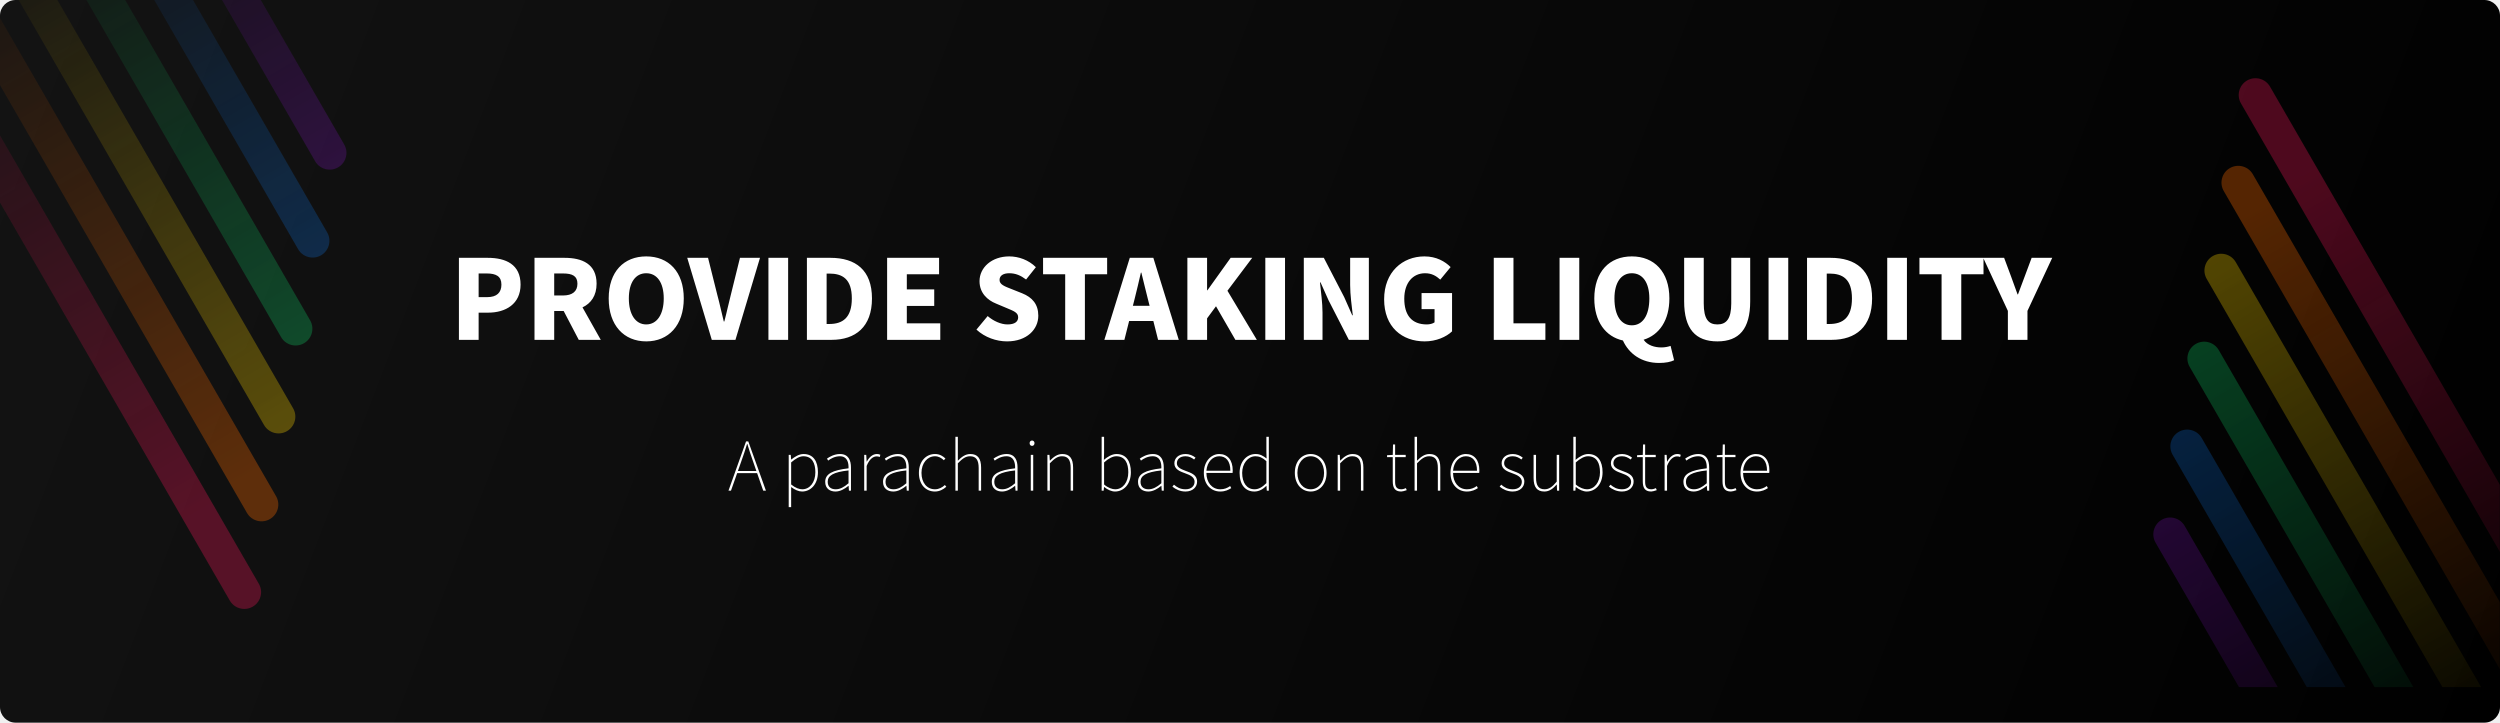
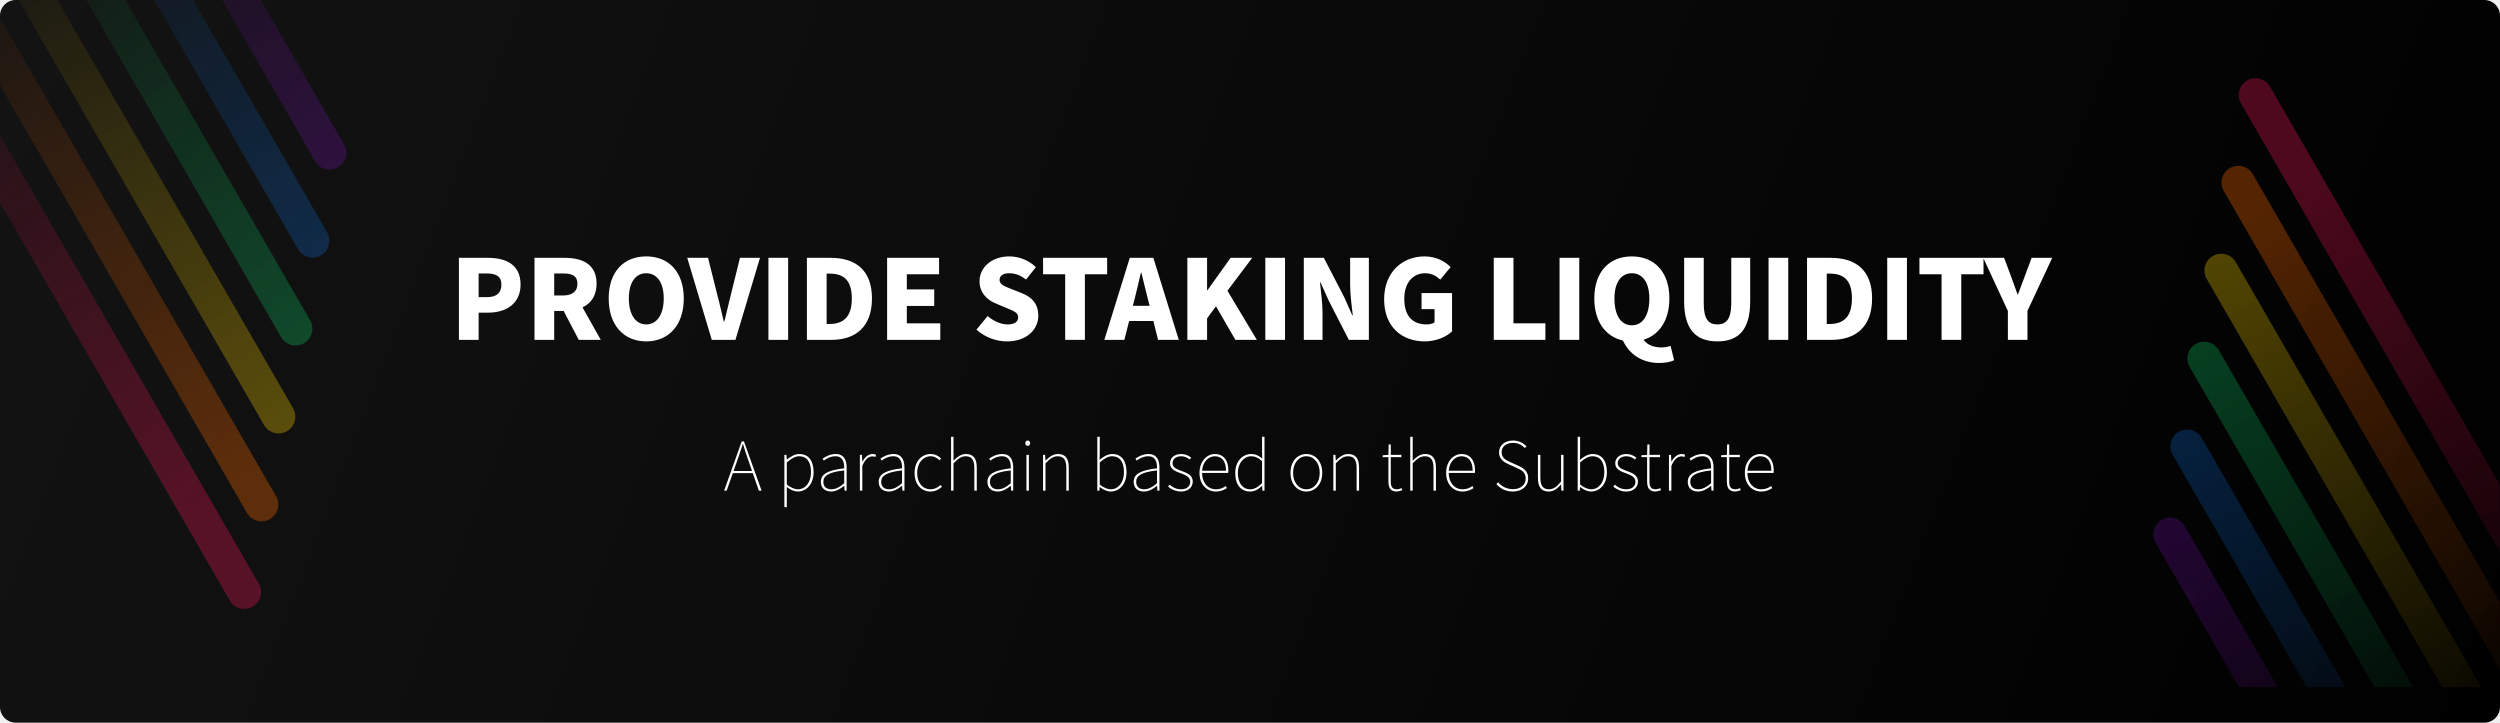
<svg xmlns="http://www.w3.org/2000/svg" width="1280" height="370" viewBox="0 0 1280 370" fill="none">
  <g clip-path="url(#clip0)">
    <path d="M1280 0H0V370H1280V0Z" fill="white" />
    <path d="M1280 0H0V370H1280V0Z" fill="url(#paint0_linear)" />
    <g opacity="0.8">
      <mask id="mask0" mask-type="alpha" maskUnits="userSpaceOnUse" x="0" y="0" width="215" height="333">
        <g opacity="0.8">
          <path opacity="0.8" d="M214.728 0H0V332.829H214.728V0Z" fill="url(#paint1_linear)" />
        </g>
      </mask>
      <g mask="url(#mask0)">
        <g opacity="0.8">
          <path opacity="0.8" d="M-68.294 -48.94C-70.666 -53.048 -75.919 -54.456 -80.027 -52.084C-84.135 -49.712 -85.543 -44.459 -83.171 -40.351L117.65 307.482C120.022 311.59 125.275 312.997 129.383 310.625C133.491 308.254 134.899 303.001 132.527 298.892L-68.294 -48.94Z" fill="#E91555" />
          <path opacity="0.8" d="M-59.48 -93.796C-61.851 -97.905 -67.105 -99.312 -71.213 -96.94C-75.321 -94.569 -76.728 -89.316 -74.356 -85.207L126.465 262.625C128.836 266.733 134.089 268.141 138.198 265.769C142.306 263.397 143.713 258.144 141.341 254.036L-59.48 -93.796Z" fill="#FF6B00" />
          <path opacity="0.8" d="M-50.756 -138.812C-53.128 -142.92 -58.381 -144.327 -62.489 -141.955C-66.597 -139.584 -68.005 -134.331 -65.633 -130.222L135.188 217.61C137.56 221.718 142.813 223.125 146.921 220.754C151.029 218.382 152.437 213.129 150.065 209.021L-50.756 -138.812Z" fill="#FFD600" />
          <path opacity="0.8" d="M-42.033 -183.826C-44.405 -187.934 -49.658 -189.342 -53.766 -186.97C-57.874 -184.598 -59.282 -179.345 -56.91 -175.237L143.911 172.595C146.283 176.703 151.536 178.111 155.644 175.739C159.752 173.367 161.16 168.114 158.788 164.006L-42.033 -183.826Z" fill="#10DF6F" />
          <path opacity="0.8" d="M-33.31 -228.841C-35.682 -232.949 -40.935 -234.357 -45.043 -231.985C-49.151 -229.613 -50.559 -224.36 -48.187 -220.252L152.634 127.58C155.006 131.688 160.259 133.096 164.367 130.724C168.475 128.352 169.883 123.099 167.511 118.991L-33.31 -228.841Z" fill="#1080FB" />
          <path opacity="0.8" d="M-24.586 -273.856C-26.958 -277.964 -32.211 -279.371 -36.319 -276.999C-40.428 -274.628 -41.835 -269.375 -39.463 -265.266L161.358 82.566C163.73 86.674 168.983 88.081 173.091 85.71C177.199 83.338 178.606 78.085 176.235 73.977L-24.586 -273.856Z" fill="#A015EE" />
        </g>
      </g>
    </g>
    <g opacity="0.8">
      <mask id="mask1" mask-type="alpha" maskUnits="userSpaceOnUse" x="1065" y="19" width="215" height="333">
        <g opacity="0.8">
          <path opacity="0.8" d="M1065.17 351.829H1279.9V19H1065.17V351.829Z" fill="url(#paint2_linear)" />
        </g>
      </mask>
      <g mask="url(#mask1)">
        <g opacity="0.8">
          <path opacity="0.8" d="M1348.2 400.769C1350.57 404.877 1355.82 406.284 1359.93 403.913C1364.04 401.541 1365.45 396.288 1363.07 392.18L1162.25 44.347C1159.88 40.239 1154.63 38.832 1150.52 41.204C1146.41 43.575 1145 48.828 1147.38 52.937L1348.2 400.769Z" fill="#E91555" />
          <path opacity="0.8" d="M1339.38 445.626C1341.75 449.734 1347 451.142 1351.11 448.77C1355.22 446.398 1356.63 441.145 1354.26 437.037L1153.44 89.204C1151.06 85.096 1145.81 83.689 1141.7 86.061C1137.59 88.433 1136.19 93.686 1138.56 97.794L1339.38 445.626Z" fill="#FF6B00" />
          <path opacity="0.8" d="M1330.66 490.641C1333.03 494.749 1338.28 496.157 1342.39 493.785C1346.5 491.413 1347.91 486.16 1345.53 482.052L1144.71 134.22C1142.34 130.112 1137.09 128.704 1132.98 131.076C1128.87 133.448 1127.46 138.701 1129.84 142.809L1330.66 490.641Z" fill="#FFD600" />
          <path opacity="0.8" d="M1321.93 535.656C1324.31 539.764 1329.56 541.171 1333.67 538.799C1337.77 536.428 1339.18 531.175 1336.81 527.066L1135.99 179.234C1133.62 175.126 1128.36 173.719 1124.26 176.09C1120.15 178.462 1118.74 183.715 1121.11 187.823L1321.93 535.656Z" fill="#10DF6F" />
          <path opacity="0.8" d="M1313.21 580.671C1315.58 584.779 1320.83 586.186 1324.94 583.815C1329.05 581.443 1330.46 576.19 1328.09 572.082L1127.27 224.249C1124.89 220.141 1119.64 218.734 1115.53 221.106C1111.42 223.477 1110.02 228.73 1112.39 232.839L1313.21 580.671Z" fill="#1080FB" />
          <path opacity="0.8" d="M1304.49 625.685C1306.86 629.793 1312.11 631.201 1316.22 628.829C1320.33 626.457 1321.74 621.204 1319.36 617.096L1118.54 269.264C1116.17 265.155 1110.92 263.748 1106.81 266.12C1102.7 268.492 1101.29 273.745 1103.67 277.853L1304.49 625.685Z" fill="#A015EE" />
        </g>
      </g>
    </g>
    <path d="M234.969 174H245.058V160.078H249.962C258.867 160.078 266.532 155.682 266.532 145.706C266.532 135.335 258.923 132.009 249.736 132.009H234.969V174ZM245.058 152.131V140.013H249.172C254.02 140.013 256.725 141.478 256.725 145.706C256.725 149.82 254.358 152.131 249.454 152.131H245.058ZM273.664 174H283.753V159.233H288.6L296.322 174H307.594L298.238 157.373C302.578 155.344 305.453 151.398 305.453 145.255C305.453 135.109 298.013 132.009 289.051 132.009H273.664V174ZM283.753 151.286V140.013H288.262C293.053 140.013 295.645 141.309 295.645 145.255C295.645 149.2 293.053 151.286 288.262 151.286H283.753ZM330.873 174.789C342.315 174.789 350.093 166.56 350.093 152.807C350.093 139.111 342.315 131.277 330.873 131.277C319.431 131.277 311.653 139.055 311.653 152.807C311.653 166.56 319.431 174.789 330.873 174.789ZM330.873 166.109C325.349 166.109 321.968 160.924 321.968 152.807C321.968 144.691 325.349 139.9 330.873 139.9C336.397 139.9 339.835 144.691 339.835 152.807C339.835 160.924 336.397 166.109 330.873 166.109ZM364.433 174H376.551L389.12 132.009H378.862L374.127 151.173C372.943 155.682 372.098 159.966 370.858 164.587H370.576C369.393 159.966 368.547 155.682 367.307 151.173L362.516 132.009H351.863L364.433 174ZM393.436 174H403.525V132.009H393.436V174ZM413.141 174H425.767C437.997 174 446.452 167.405 446.452 152.807C446.452 138.209 437.997 132.009 425.203 132.009H413.141V174ZM423.23 165.884V140.069H424.583C431.346 140.069 436.137 142.831 436.137 152.807C436.137 162.784 431.346 165.884 424.583 165.884H423.23ZM454.203 174H481.426V165.545H464.292V156.64H478.326V148.186H464.292V140.407H480.806V132.009H454.203V174ZM515.605 174.789C525.75 174.789 531.612 168.645 531.612 161.656C531.612 155.738 528.512 152.244 523.327 150.158L518.085 148.073C514.365 146.607 511.772 145.706 511.772 143.338C511.772 141.14 513.632 139.9 516.732 139.9C520.001 139.9 522.594 141.027 525.356 143.113L530.372 136.8C526.709 133.137 521.579 131.277 516.732 131.277C507.827 131.277 501.514 136.913 501.514 143.958C501.514 150.046 505.629 153.709 510.025 155.456L515.38 157.711C518.987 159.233 521.298 160.022 521.298 162.445C521.298 164.7 519.55 166.109 515.83 166.109C512.505 166.109 508.616 164.362 505.685 161.826L499.936 168.758C504.276 172.76 510.138 174.789 515.605 174.789ZM545.378 174H555.467V140.407H566.853V132.009H534.049V140.407H545.378V174ZM580.929 153.033C582 148.862 583.127 143.958 584.142 139.562H584.367C585.495 143.846 586.566 148.862 587.693 153.033L588.595 156.584H580.027L580.929 153.033ZM565.429 174H575.687L578.111 164.362H590.511L592.935 174H603.531L590.511 132.009H578.449L565.429 174ZM607.936 174H618.025V163.009L622.591 156.809L632.511 174H643.502L628.452 148.862L641.134 132.009H630.087L618.194 148.636H618.025V132.009H607.936V174ZM647.842 174H657.931V132.009H647.842V174ZM667.547 174H677.129V160.078C677.129 155.006 676.283 149.256 675.833 144.578H676.114L680.229 153.766L690.6 174H700.858V132.009H691.276V145.931C691.276 150.947 692.122 156.978 692.629 161.431H692.347L688.232 152.131L677.805 132.009H667.547V174ZM729.472 174.789C735.334 174.789 740.519 172.478 743.45 169.66V150.046H727.838V158.275H734.488V165.038C733.587 165.715 732.008 166.109 730.543 166.109C722.708 166.109 718.988 161.262 718.988 152.92C718.988 144.747 723.441 139.9 729.641 139.9C733.136 139.9 735.334 141.309 737.419 143.169L742.717 136.744C739.843 133.869 735.447 131.277 729.303 131.277C718.087 131.277 708.674 139.28 708.674 153.258C708.674 167.462 717.861 174.789 729.472 174.789ZM764.807 174H791.241V165.545H774.896V132.009H764.807V174ZM798.493 174H808.582V132.009H798.493V174ZM835.502 166.56C829.978 166.56 826.596 161.544 826.596 152.807C826.596 144.691 829.978 139.9 835.502 139.9C841.025 139.9 844.464 144.691 844.464 152.807C844.464 161.544 841.025 166.56 835.502 166.56ZM849.48 185.836C852.805 185.836 855.511 185.273 857.145 184.427L855.342 177.1C854.045 177.551 852.411 177.889 850.607 177.889C847.225 177.889 843.449 176.818 841.533 173.944C849.593 171.464 854.722 163.967 854.722 152.807C854.722 139.111 846.943 131.277 835.502 131.277C824.06 131.277 816.282 139.055 816.282 152.807C816.282 164.644 822.031 172.365 830.936 174.338C833.98 181.045 840.349 185.836 849.48 185.836ZM879.304 174.789C890.464 174.789 896.1 168.42 896.1 154.273V132.009H886.405V155.344C886.405 163.291 883.869 166.109 879.304 166.109C874.682 166.109 872.315 163.291 872.315 155.344V132.009H862.282V154.273C862.282 168.42 868.087 174.789 879.304 174.789ZM905.495 174H915.584V132.009H905.495V174ZM925.201 174H937.826C950.057 174 958.511 167.405 958.511 152.807C958.511 138.209 950.057 132.009 937.262 132.009H925.201V174ZM935.29 165.884V140.069H936.642C943.406 140.069 948.197 142.831 948.197 152.807C948.197 162.784 943.406 165.884 936.642 165.884H935.29ZM966.262 174H976.351V132.009H966.262V174ZM994.084 174H1004.17V140.407H1015.56V132.009H982.755V140.407H994.084V174ZM1028.03 174H1038.06V159.176L1050.74 132.009H1040.2L1036.71 141.366C1035.52 144.522 1034.39 147.453 1033.21 150.722H1032.99C1031.8 147.453 1030.73 144.522 1029.6 141.366L1026.11 132.009H1015.4L1028.03 159.176V174Z" fill="white" />
-     <path d="M379.581 236.103C380.657 233.047 381.56 230.478 382.498 227.318H382.637C383.574 230.478 384.442 233.047 385.519 236.103L387.255 241.138H377.81L379.581 236.103ZM372.983 251.208H374.268L377.428 242.249H387.637L390.762 251.208H392.151L383.123 225.998H381.977L372.983 251.208ZM403.817 259.646H405.067V249.368C407.011 250.826 408.921 251.659 410.657 251.659C415.032 251.659 418.783 248.013 418.783 241.798C418.783 236.138 416.387 232.457 411.421 232.457C409.129 232.457 406.942 233.846 405.136 235.27H405.067L404.858 232.908H403.817V259.646ZM410.761 250.514C409.303 250.514 407.219 249.854 405.067 248.048V236.763C407.393 234.749 409.442 233.603 411.317 233.603C415.796 233.603 417.463 237.145 417.463 241.798C417.463 246.902 414.65 250.514 410.761 250.514ZM427.781 251.659C430.212 251.659 432.504 250.305 434.379 248.777H434.483L434.657 251.208H435.698V239.367C435.698 235.652 434.379 232.457 430.073 232.457C427.087 232.457 424.552 233.985 423.406 234.818L424.031 235.825C425.212 234.888 427.399 233.603 430.004 233.603C433.788 233.603 434.552 236.832 434.448 239.784C426.219 240.721 422.503 242.631 422.503 246.694C422.503 250.166 424.934 251.659 427.781 251.659ZM427.885 250.514C425.663 250.514 423.788 249.472 423.788 246.659C423.788 243.569 426.496 241.728 434.448 240.86V247.423C432.052 249.472 430.073 250.514 427.885 250.514ZM442.474 251.208H443.724V238.568C445.148 234.957 447.162 233.672 448.794 233.672C449.523 233.672 449.836 233.742 450.426 233.985L450.738 232.839C450.113 232.526 449.592 232.457 448.967 232.457C446.78 232.457 445.009 234.124 443.794 236.346H443.724L443.516 232.908H442.474V251.208ZM457.385 251.659C459.815 251.659 462.107 250.305 463.982 248.777H464.087L464.26 251.208H465.302V239.367C465.302 235.652 463.982 232.457 459.677 232.457C456.69 232.457 454.155 233.985 453.01 234.818L453.635 235.825C454.815 234.888 457.003 233.603 459.607 233.603C463.392 233.603 464.156 236.832 464.052 239.784C455.822 240.721 452.107 242.631 452.107 246.694C452.107 250.166 454.537 251.659 457.385 251.659ZM457.489 250.514C455.267 250.514 453.392 249.472 453.392 246.659C453.392 243.569 456.1 241.728 464.052 240.86V247.423C461.656 249.472 459.677 250.514 457.489 250.514ZM478.675 251.659C481.036 251.659 482.981 250.583 484.509 249.229L483.78 248.326C482.495 249.541 480.724 250.514 478.71 250.514C474.543 250.514 471.8 247.111 471.8 242.11C471.8 237.075 474.856 233.603 478.71 233.603C480.585 233.603 482.043 234.506 483.259 235.652L484.057 234.749C482.842 233.603 481.21 232.457 478.71 232.457C474.3 232.457 470.48 235.964 470.48 242.11C470.48 248.152 474.022 251.659 478.675 251.659ZM489.168 251.208H490.418V237.214C492.745 234.818 494.412 233.603 496.669 233.603C499.794 233.603 501.079 235.582 501.079 239.61V251.208H502.329V239.437C502.329 234.714 500.558 232.457 496.808 232.457C494.273 232.457 492.363 233.915 490.418 235.895V223.637H489.168V251.208ZM513.065 251.659C515.496 251.659 517.788 250.305 519.663 248.777H519.767L519.941 251.208H520.982V239.367C520.982 235.652 519.663 232.457 515.357 232.457C512.371 232.457 509.836 233.985 508.69 234.818L509.315 235.825C510.496 234.888 512.683 233.603 515.288 233.603C519.072 233.603 519.836 236.832 519.732 239.784C511.503 240.721 507.787 242.631 507.787 246.694C507.787 250.166 510.218 251.659 513.065 251.659ZM513.169 250.514C510.947 250.514 509.072 249.472 509.072 246.659C509.072 243.569 511.78 241.728 519.732 240.86V247.423C517.336 249.472 515.357 250.514 513.169 250.514ZM527.758 251.208H529.008V232.908H527.758V251.208ZM528.418 228.29C529.112 228.29 529.668 227.769 529.668 226.866C529.668 226.103 529.112 225.547 528.418 225.547C527.689 225.547 527.168 226.103 527.168 226.866C527.168 227.769 527.689 228.29 528.418 228.29ZM536.27 251.208H537.52V237.214C539.846 234.818 541.513 233.603 543.77 233.603C546.895 233.603 548.18 235.582 548.18 239.61V251.208H549.43V239.437C549.43 234.714 547.659 232.457 543.909 232.457C541.374 232.457 539.464 233.915 537.589 235.825H537.52L537.311 232.908H536.27V251.208ZM570.883 251.659C575.258 251.659 579.008 248.013 579.008 241.798C579.008 236.138 576.612 232.457 571.647 232.457C569.355 232.457 567.098 233.846 565.188 235.443L565.292 231.763V223.637H564.042V251.208H565.084L565.257 249.368H565.361C567.063 250.757 569.146 251.659 570.883 251.659ZM570.987 250.514C569.528 250.514 567.375 249.854 565.292 248.048V236.763C567.549 234.749 569.667 233.603 571.542 233.603C576.022 233.603 577.688 237.145 577.688 241.798C577.688 246.902 574.876 250.514 570.987 250.514ZM587.939 251.659C590.37 251.659 592.661 250.305 594.536 248.777H594.641L594.814 251.208H595.856V239.367C595.856 235.652 594.536 232.457 590.231 232.457C587.244 232.457 584.71 233.985 583.564 234.818L584.189 235.825C585.369 234.888 587.557 233.603 590.161 233.603C593.946 233.603 594.71 236.832 594.606 239.784C586.376 240.721 582.661 242.631 582.661 246.694C582.661 250.166 585.091 251.659 587.939 251.659ZM588.043 250.514C585.821 250.514 583.946 249.472 583.946 246.659C583.946 243.569 586.654 241.728 594.606 240.86V247.423C592.21 249.472 590.231 250.514 588.043 250.514ZM606.937 251.659C610.792 251.659 612.91 249.298 612.91 246.59C612.91 243.013 609.75 242.11 606.833 240.999C604.646 240.166 602.562 239.332 602.562 237.145C602.562 235.339 603.951 233.603 606.972 233.603C608.882 233.603 610.167 234.367 611.382 235.27L612.111 234.332C610.827 233.221 608.882 232.457 607.042 232.457C603.257 232.457 601.277 234.679 601.277 237.214C601.277 240.374 604.264 241.416 607.042 242.423C609.195 243.187 611.625 244.263 611.625 246.659C611.625 248.743 610.063 250.514 607.007 250.514C604.298 250.514 602.597 249.472 601.069 248.152L600.27 249.159C601.902 250.514 604.194 251.659 606.937 251.659ZM624.73 251.659C627.439 251.659 629.001 250.757 630.39 249.923L629.835 248.847C628.446 249.854 626.883 250.514 624.8 250.514C620.494 250.514 617.681 246.972 617.681 242.145H631.085C631.154 241.659 631.154 241.277 631.154 240.895C631.154 235.478 628.48 232.457 624.244 232.457C620.181 232.457 616.362 236.138 616.362 242.11C616.362 248.083 620.112 251.659 624.73 251.659ZM617.681 240.999C618.063 236.381 620.98 233.603 624.244 233.603C627.682 233.603 629.939 236.034 629.939 240.999H617.681ZM642.243 251.659C644.778 251.659 646.827 250.305 648.355 248.777H648.424L648.598 251.208H649.639V223.637H648.389V231.311L648.493 234.749C646.618 233.29 645.09 232.457 642.868 232.457C638.423 232.457 634.673 236.207 634.673 242.11C634.673 248.291 637.66 251.659 642.243 251.659ZM642.347 250.514C638.285 250.514 635.993 247.111 635.993 242.11C635.993 237.388 638.944 233.603 642.799 233.603C644.708 233.603 646.375 234.297 648.389 236.103V247.354C646.375 249.368 644.465 250.514 642.347 250.514ZM671.08 251.659C675.455 251.659 679.205 248.152 679.205 242.11C679.205 235.964 675.455 232.457 671.08 232.457C666.705 232.457 662.954 235.964 662.954 242.11C662.954 248.152 666.705 251.659 671.08 251.659ZM671.08 250.514C667.191 250.514 664.274 247.111 664.274 242.11C664.274 237.075 667.191 233.603 671.08 233.603C674.969 233.603 677.92 237.075 677.92 242.11C677.92 247.111 674.969 250.514 671.08 250.514ZM684.898 251.208H686.148V237.214C688.474 234.818 690.141 233.603 692.398 233.603C695.523 233.603 696.808 235.582 696.808 239.61V251.208H698.058V239.437C698.058 234.714 696.287 232.457 692.537 232.457C690.002 232.457 688.092 233.915 686.217 235.825H686.148L685.939 232.908H684.898V251.208ZM717.393 251.659C718.018 251.659 719.164 251.347 720.24 250.965L719.823 249.923C719.164 250.236 718.191 250.514 717.497 250.514C714.823 250.514 714.302 248.882 714.302 246.52V234.054H719.719V232.908H714.302V227.561H713.226L713.087 232.908L710.17 233.082V234.054H713.087V246.347C713.087 249.541 713.99 251.659 717.393 251.659ZM724.267 251.208H725.517V237.214C727.844 234.818 729.511 233.603 731.768 233.603C734.893 233.603 736.178 235.582 736.178 239.61V251.208H737.428V239.437C737.428 234.714 735.657 232.457 731.907 232.457C729.372 232.457 727.462 233.915 725.517 235.895V223.637H724.267V251.208ZM751.012 251.659C753.72 251.659 755.283 250.757 756.672 249.923L756.116 248.847C754.727 249.854 753.165 250.514 751.081 250.514C746.775 250.514 743.963 246.972 743.963 242.145H757.366C757.436 241.659 757.436 241.277 757.436 240.895C757.436 235.478 754.762 232.457 750.526 232.457C746.463 232.457 742.643 236.138 742.643 242.11C742.643 248.083 746.393 251.659 751.012 251.659ZM743.963 240.999C744.345 236.381 747.261 233.603 750.526 233.603C753.963 233.603 756.22 236.034 756.22 240.999H743.963ZM774.488 251.659C778.342 251.659 780.46 249.298 780.46 246.59C780.46 243.013 777.3 242.11 774.383 240.999C772.196 240.166 770.112 239.332 770.112 237.145C770.112 235.339 771.501 233.603 774.522 233.603C776.432 233.603 777.717 234.367 778.932 235.27L779.661 234.332C778.377 233.221 776.432 232.457 774.592 232.457C770.807 232.457 768.827 234.679 768.827 237.214C768.827 240.374 771.814 241.416 774.592 242.423C776.745 243.187 779.175 244.263 779.175 246.659C779.175 248.743 777.613 250.514 774.557 250.514C771.848 250.514 770.147 249.472 768.619 248.152L767.82 249.159C769.453 250.514 771.744 251.659 774.488 251.659ZM790.718 251.659C793.253 251.659 795.162 250.201 797.003 248.083H797.072L797.211 251.208H798.288V232.908H797.037V246.59C794.78 249.298 793.079 250.514 790.822 250.514C787.731 250.514 786.447 248.569 786.447 244.541V232.908H785.197V244.68C785.197 249.437 786.968 251.659 790.718 251.659ZM812.391 251.659C816.766 251.659 820.516 248.013 820.516 241.798C820.516 236.138 818.12 232.457 813.155 232.457C810.863 232.457 808.606 233.846 806.696 235.443L806.8 231.763V223.637H805.55V251.208H806.592L806.765 249.368H806.87C808.571 250.757 810.654 251.659 812.391 251.659ZM812.495 250.514C811.036 250.514 808.884 249.854 806.8 248.048V236.763C809.057 234.749 811.175 233.603 813.05 233.603C817.53 233.603 819.197 237.145 819.197 241.798C819.197 246.902 816.384 250.514 812.495 250.514ZM830.439 251.659C834.294 251.659 836.412 249.298 836.412 246.59C836.412 243.013 833.252 242.11 830.335 240.999C828.147 240.166 826.064 239.332 826.064 237.145C826.064 235.339 827.453 233.603 830.474 233.603C832.384 233.603 833.669 234.367 834.884 235.27L835.613 234.332C834.328 233.221 832.384 232.457 830.543 232.457C826.759 232.457 824.779 234.679 824.779 237.214C824.779 240.374 827.766 241.416 830.543 242.423C832.696 243.187 835.127 244.263 835.127 246.659C835.127 248.743 833.564 250.514 830.509 250.514C827.8 250.514 826.099 249.472 824.571 248.152L823.772 249.159C825.404 250.514 827.696 251.659 830.439 251.659ZM845.403 251.659C846.028 251.659 847.174 251.347 848.251 250.965L847.834 249.923C847.174 250.236 846.202 250.514 845.508 250.514C842.834 250.514 842.313 248.882 842.313 246.52V234.054H847.73V232.908H842.313V227.561H841.237L841.098 232.908L838.181 233.082V234.054H841.098V246.347C841.098 249.541 842 251.659 845.403 251.659ZM852.278 251.208H853.528V238.568C854.952 234.957 856.966 233.672 858.598 233.672C859.327 233.672 859.64 233.742 860.23 233.985L860.543 232.839C859.917 232.526 859.397 232.457 858.772 232.457C856.584 232.457 854.813 234.124 853.598 236.346H853.528L853.32 232.908H852.278V251.208ZM867.189 251.659C869.62 251.659 871.911 250.305 873.786 248.777H873.891L874.064 251.208H875.106V239.367C875.106 235.652 873.786 232.457 869.481 232.457C866.494 232.457 863.96 233.985 862.814 234.818L863.439 235.825C864.619 234.888 866.807 233.603 869.411 233.603C873.196 233.603 873.96 236.832 873.856 239.784C865.626 240.721 861.911 242.631 861.911 246.694C861.911 250.166 864.342 251.659 867.189 251.659ZM867.293 250.514C865.071 250.514 863.196 249.472 863.196 246.659C863.196 243.569 865.904 241.728 873.856 240.86V247.423C871.46 249.472 869.481 250.514 867.293 250.514ZM886.231 251.659C886.856 251.659 888.002 251.347 889.079 250.965L888.662 249.923C888.002 250.236 887.03 250.514 886.335 250.514C883.662 250.514 883.141 248.882 883.141 246.52V234.054H888.558V232.908H883.141V227.561H882.064L881.925 232.908L879.009 233.082V234.054H881.925V246.347C881.925 249.541 882.828 251.659 886.231 251.659ZM899.504 251.659C902.213 251.659 903.775 250.757 905.164 249.923L904.609 248.847C903.22 249.854 901.657 250.514 899.574 250.514C895.268 250.514 892.455 246.972 892.455 242.145H905.859C905.928 241.659 905.928 241.277 905.928 240.895C905.928 235.478 903.254 232.457 899.018 232.457C894.955 232.457 891.136 236.138 891.136 242.11C891.136 248.083 894.886 251.659 899.504 251.659ZM892.455 240.999C892.837 236.381 895.754 233.603 899.018 233.603C902.456 233.603 904.713 236.034 904.713 240.999H892.455Z" fill="white" />
+     <path d="M377.36 236.103C378.436 233.047 379.339 230.478 380.277 227.318H380.416C381.353 230.478 382.221 233.047 383.298 236.103L385.034 241.138H375.589L377.36 236.103ZM370.762 251.208H372.047L375.207 242.249H385.416L388.541 251.208H389.93L380.902 225.998H379.756L370.762 251.208ZM401.595 259.646H402.845V249.368C404.79 250.826 406.7 251.659 408.436 251.659C412.811 251.659 416.561 248.013 416.561 241.798C416.561 236.138 414.165 232.457 409.2 232.457C406.908 232.457 404.721 233.846 402.915 235.27H402.845L402.637 232.908H401.595V259.646ZM408.54 250.514C407.082 250.514 404.998 249.854 402.845 248.048V236.763C405.172 234.749 407.221 233.603 409.096 233.603C413.575 233.603 415.242 237.145 415.242 241.798C415.242 246.902 412.429 250.514 408.54 250.514ZM425.56 251.659C427.991 251.659 430.283 250.305 432.158 248.777H432.262L432.435 251.208H433.477V239.367C433.477 235.652 432.158 232.457 427.852 232.457C424.866 232.457 422.331 233.985 421.185 234.818L421.81 235.825C422.991 234.888 425.178 233.603 427.782 233.603C431.567 233.603 432.331 236.832 432.227 239.784C423.998 240.721 420.282 242.631 420.282 246.694C420.282 250.166 422.713 251.659 425.56 251.659ZM425.664 250.514C423.442 250.514 421.567 249.472 421.567 246.659C421.567 243.569 424.275 241.728 432.227 240.86V247.423C429.831 249.472 427.852 250.514 425.664 250.514ZM440.253 251.208H441.503V238.568C442.927 234.957 444.941 233.672 446.573 233.672C447.302 233.672 447.614 233.742 448.205 233.985L448.517 232.839C447.892 232.526 447.371 232.457 446.746 232.457C444.559 232.457 442.788 234.124 441.572 236.346H441.503L441.295 232.908H440.253V251.208ZM455.164 251.659C457.594 251.659 459.886 250.305 461.761 248.777H461.865L462.039 251.208H463.081V239.367C463.081 235.652 461.761 232.457 457.455 232.457C454.469 232.457 451.934 233.985 450.788 234.818L451.413 235.825C452.594 234.888 454.782 233.603 457.386 233.603C461.171 233.603 461.935 236.832 461.831 239.784C453.601 240.721 449.886 242.631 449.886 246.694C449.886 250.166 452.316 251.659 455.164 251.659ZM455.268 250.514C453.045 250.514 451.17 249.472 451.17 246.659C451.17 243.569 453.879 241.728 461.831 240.86V247.423C459.435 249.472 457.455 250.514 455.268 250.514ZM476.454 251.659C478.815 251.659 480.76 250.583 482.288 249.229L481.558 248.326C480.274 249.541 478.503 250.514 476.489 250.514C472.322 250.514 469.579 247.111 469.579 242.11C469.579 237.075 472.634 233.603 476.489 233.603C478.364 233.603 479.822 234.506 481.038 235.652L481.836 234.749C480.621 233.603 478.989 232.457 476.489 232.457C472.079 232.457 468.259 235.964 468.259 242.11C468.259 248.152 471.801 251.659 476.454 251.659ZM486.947 251.208H488.197V237.214C490.524 234.818 492.191 233.603 494.448 233.603C497.573 233.603 498.858 235.582 498.858 239.61V251.208H500.108V239.437C500.108 234.714 498.337 232.457 494.586 232.457C492.052 232.457 490.142 233.915 488.197 235.895V223.637H486.947V251.208ZM510.844 251.659C513.275 251.659 515.567 250.305 517.442 248.777H517.546L517.719 251.208H518.761V239.367C518.761 235.652 517.442 232.457 513.136 232.457C510.15 232.457 507.615 233.985 506.469 234.818L507.094 235.825C508.275 234.888 510.462 233.603 513.066 233.603C516.851 233.603 517.615 236.832 517.511 239.784C509.282 240.721 505.566 242.631 505.566 246.694C505.566 250.166 507.997 251.659 510.844 251.659ZM510.948 250.514C508.726 250.514 506.851 249.472 506.851 246.659C506.851 243.569 509.559 241.728 517.511 240.86V247.423C515.115 249.472 513.136 250.514 510.948 250.514ZM525.537 251.208H526.787V232.908H525.537V251.208ZM526.197 228.29C526.891 228.29 527.447 227.769 527.447 226.866C527.447 226.103 526.891 225.547 526.197 225.547C525.468 225.547 524.947 226.103 524.947 226.866C524.947 227.769 525.468 228.29 526.197 228.29ZM534.048 251.208H535.298V237.214C537.625 234.818 539.292 233.603 541.549 233.603C544.674 233.603 545.959 235.582 545.959 239.61V251.208H547.209V239.437C547.209 234.714 545.438 232.457 541.688 232.457C539.153 232.457 537.243 233.915 535.368 235.825H535.298L535.09 232.908H534.048V251.208ZM568.661 251.659C573.037 251.659 576.787 248.013 576.787 241.798C576.787 236.138 574.391 232.457 569.425 232.457C567.134 232.457 564.877 233.846 562.967 235.443L563.071 231.763V223.637H561.821V251.208H562.863L563.036 249.368H563.14C564.842 250.757 566.925 251.659 568.661 251.659ZM568.766 250.514C567.307 250.514 565.154 249.854 563.071 248.048V236.763C565.328 234.749 567.446 233.603 569.321 233.603C573.801 233.603 575.467 237.145 575.467 241.798C575.467 246.902 572.655 250.514 568.766 250.514ZM585.718 251.659C588.148 251.659 590.44 250.305 592.315 248.777H592.419L592.593 251.208H593.635V239.367C593.635 235.652 592.315 232.457 588.009 232.457C585.023 232.457 582.488 233.985 581.342 234.818L581.968 235.825C583.148 234.888 585.336 233.603 587.94 233.603C591.725 233.603 592.489 236.832 592.385 239.784C584.155 240.721 580.44 242.631 580.44 246.694C580.44 250.166 582.87 251.659 585.718 251.659ZM585.822 250.514C583.6 250.514 581.724 249.472 581.724 246.659C581.724 243.569 584.433 241.728 592.385 240.86V247.423C589.989 249.472 588.009 250.514 585.822 250.514ZM604.716 251.659C608.571 251.659 610.689 249.298 610.689 246.59C610.689 243.013 607.529 242.11 604.612 240.999C602.425 240.166 600.341 239.332 600.341 237.145C600.341 235.339 601.73 233.603 604.751 233.603C606.661 233.603 607.946 234.367 609.161 235.27L609.89 234.332C608.605 233.221 606.661 232.457 604.821 232.457C601.036 232.457 599.056 234.679 599.056 237.214C599.056 240.374 602.043 241.416 604.821 242.423C606.973 243.187 609.404 244.263 609.404 246.659C609.404 248.743 607.841 250.514 604.786 250.514C602.077 250.514 600.376 249.472 598.848 248.152L598.049 249.159C599.681 250.514 601.973 251.659 604.716 251.659ZM622.509 251.659C625.218 251.659 626.78 250.757 628.169 249.923L627.614 248.847C626.225 249.854 624.662 250.514 622.579 250.514C618.273 250.514 615.46 246.972 615.46 242.145H628.864C628.933 241.659 628.933 241.277 628.933 240.895C628.933 235.478 626.259 232.457 622.023 232.457C617.96 232.457 614.141 236.138 614.141 242.11C614.141 248.083 617.891 251.659 622.509 251.659ZM615.46 240.999C615.842 236.381 618.759 233.603 622.023 233.603C625.461 233.603 627.718 236.034 627.718 240.999H615.46ZM640.022 251.659C642.557 251.659 644.606 250.305 646.133 248.777H646.203L646.376 251.208H647.418V223.637H646.168V231.311L646.272 234.749C644.397 233.29 642.869 232.457 640.647 232.457C636.202 232.457 632.452 236.207 632.452 242.11C632.452 248.291 635.438 251.659 640.022 251.659ZM640.126 250.514C636.063 250.514 633.772 247.111 633.772 242.11C633.772 237.388 636.723 233.603 640.578 233.603C642.487 233.603 644.154 234.297 646.168 236.103V247.354C644.154 249.368 642.244 250.514 640.126 250.514ZM668.859 251.659C673.234 251.659 676.984 248.152 676.984 242.11C676.984 235.964 673.234 232.457 668.859 232.457C664.483 232.457 660.733 235.964 660.733 242.11C660.733 248.152 664.483 251.659 668.859 251.659ZM668.859 250.514C664.97 250.514 662.053 247.111 662.053 242.11C662.053 237.075 664.97 233.603 668.859 233.603C672.748 233.603 675.699 237.075 675.699 242.11C675.699 247.111 672.748 250.514 668.859 250.514ZM682.677 251.208H683.927V237.214C686.253 234.818 687.92 233.603 690.177 233.603C693.302 233.603 694.587 235.582 694.587 239.61V251.208H695.837V239.437C695.837 234.714 694.066 232.457 690.316 232.457C687.781 232.457 685.871 233.915 683.996 235.825H683.927L683.718 232.908H682.677V251.208ZM715.171 251.659C715.796 251.659 716.942 251.347 718.019 250.965L717.602 249.923C716.942 250.236 715.97 250.514 715.276 250.514C712.602 250.514 712.081 248.882 712.081 246.52V234.054H717.498V232.908H712.081V227.561H711.005L710.866 232.908L707.949 233.082V234.054H710.866V246.347C710.866 249.541 711.769 251.659 715.171 251.659ZM722.046 251.208H723.296V237.214C725.623 234.818 727.29 233.603 729.547 233.603C732.672 233.603 733.957 235.582 733.957 239.61V251.208H735.207V239.437C735.207 234.714 733.436 232.457 729.686 232.457C727.151 232.457 725.241 233.915 723.296 235.895V223.637H722.046V251.208ZM748.791 251.659C751.499 251.659 753.062 250.757 754.451 249.923L753.895 248.847C752.506 249.854 750.943 250.514 748.86 250.514C744.554 250.514 741.742 246.972 741.742 242.145H755.145C755.214 241.659 755.214 241.277 755.214 240.895C755.214 235.478 752.541 232.457 748.304 232.457C744.242 232.457 740.422 236.138 740.422 242.11C740.422 248.083 744.172 251.659 748.791 251.659ZM741.742 240.999C742.124 236.381 745.04 233.603 748.304 233.603C751.742 233.603 753.999 236.034 753.999 240.999H741.742ZM774.558 251.659C779.315 251.659 782.44 248.847 782.44 244.992C782.44 241.103 779.94 239.61 777.093 238.325L773.239 236.589C771.468 235.791 768.829 234.645 768.829 231.485C768.829 228.637 771.155 226.762 774.662 226.762C777.232 226.762 779.281 227.839 780.739 229.401L781.538 228.533C780.079 226.936 777.718 225.547 774.662 225.547C770.565 225.547 767.509 227.978 767.509 231.624C767.509 235.339 770.461 236.832 772.648 237.805L776.503 239.541C779.038 240.687 781.156 241.728 781.156 245.097C781.156 248.256 778.586 250.444 774.558 250.444C771.537 250.444 768.863 249.09 767.023 246.937L766.155 247.84C768.065 250.062 770.843 251.659 774.558 251.659ZM792.939 251.659C795.474 251.659 797.383 250.201 799.224 248.083H799.293L799.432 251.208H800.509V232.908H799.259V246.59C797.002 249.298 795.3 250.514 793.043 250.514C789.953 250.514 788.668 248.569 788.668 244.541V232.908H787.418V244.68C787.418 249.437 789.189 251.659 792.939 251.659ZM814.612 251.659C818.987 251.659 822.737 248.013 822.737 241.798C822.737 236.138 820.341 232.457 815.376 232.457C813.084 232.457 810.827 233.846 808.917 235.443L809.021 231.763V223.637H807.771V251.208H808.813L808.986 249.368H809.091C810.792 250.757 812.876 251.659 814.612 251.659ZM814.716 250.514C813.258 250.514 811.105 249.854 809.021 248.048V236.763C811.278 234.749 813.396 233.603 815.271 233.603C819.751 233.603 821.418 237.145 821.418 241.798C821.418 246.902 818.605 250.514 814.716 250.514ZM832.66 251.659C836.515 251.659 838.633 249.298 838.633 246.59C838.633 243.013 835.473 242.11 832.556 240.999C830.369 240.166 828.285 239.332 828.285 237.145C828.285 235.339 829.674 233.603 832.695 233.603C834.605 233.603 835.89 234.367 837.105 235.27L837.834 234.332C836.549 233.221 834.605 232.457 832.765 232.457C828.98 232.457 827 234.679 827 237.214C827 240.374 829.987 241.416 832.765 242.423C834.917 243.187 837.348 244.263 837.348 246.659C837.348 248.743 835.786 250.514 832.73 250.514C830.021 250.514 828.32 249.472 826.792 248.152L825.993 249.159C827.625 250.514 829.917 251.659 832.66 251.659ZM847.624 251.659C848.25 251.659 849.395 251.347 850.472 250.965L850.055 249.923C849.395 250.236 848.423 250.514 847.729 250.514C845.055 250.514 844.534 248.882 844.534 246.52V234.054H849.951V232.908H844.534V227.561H843.458L843.319 232.908L840.402 233.082V234.054H843.319V246.347C843.319 249.541 844.222 251.659 847.624 251.659ZM854.499 251.208H855.749V238.568C857.173 234.957 859.187 233.672 860.819 233.672C861.548 233.672 861.861 233.742 862.451 233.985L862.764 232.839C862.139 232.526 861.618 232.457 860.993 232.457C858.805 232.457 857.034 234.124 855.819 236.346H855.749L855.541 232.908H854.499V251.208ZM869.41 251.659C871.841 251.659 874.133 250.305 876.008 248.777H876.112L876.285 251.208H877.327V239.367C877.327 235.652 876.008 232.457 871.702 232.457C868.716 232.457 866.181 233.985 865.035 234.818L865.66 235.825C866.84 234.888 869.028 233.603 871.632 233.603C875.417 233.603 876.181 236.832 876.077 239.784C867.847 240.721 864.132 242.631 864.132 246.694C864.132 250.166 866.563 251.659 869.41 251.659ZM869.514 250.514C867.292 250.514 865.417 249.472 865.417 246.659C865.417 243.569 868.125 241.728 876.077 240.86V247.423C873.681 249.472 871.702 250.514 869.514 250.514ZM888.452 251.659C889.077 251.659 890.223 251.347 891.3 250.965L890.883 249.923C890.223 250.236 889.251 250.514 888.557 250.514C885.883 250.514 885.362 248.882 885.362 246.52V234.054H890.779V232.908H885.362V227.561H884.285L884.147 232.908L881.23 233.082V234.054H884.147V246.347C884.147 249.541 885.049 251.659 888.452 251.659ZM901.725 251.659C904.434 251.659 905.996 250.757 907.385 249.923L906.83 248.847C905.441 249.854 903.878 250.514 901.795 250.514C897.489 250.514 894.676 246.972 894.676 242.145H908.08C908.149 241.659 908.149 241.277 908.149 240.895C908.149 235.478 905.475 232.457 901.239 232.457C897.176 232.457 893.357 236.138 893.357 242.11C893.357 248.083 897.107 251.659 901.725 251.659ZM894.676 240.999C895.058 236.381 897.975 233.603 901.239 233.603C904.677 233.603 906.934 236.034 906.934 240.999H894.676Z" fill="white" />
  </g>
  <defs>
    <linearGradient id="paint0_linear" x1="9.96421e-06" y1="18.5" x2="1239.14" y2="494.805" gradientUnits="userSpaceOnUse">
      <stop stop-color="#131313" />
      <stop offset="1" />
    </linearGradient>
    <linearGradient id="paint1_linear" x1="191.108" y1="209.36" x2="32.209" y2="-61.198" gradientUnits="userSpaceOnUse">
      <stop stop-color="#C4C4C4" />
      <stop offset="1" stop-color="#C4C4C4" stop-opacity="0" />
    </linearGradient>
    <linearGradient id="paint2_linear" x1="1088.79" y1="142.469" x2="1247.69" y2="413.027" gradientUnits="userSpaceOnUse">
      <stop stop-color="#C4C4C4" />
      <stop offset="1" stop-color="#C4C4C4" stop-opacity="0" />
    </linearGradient>
    <clipPath id="clip0">
      <rect width="1280" height="370" rx="8" fill="white" />
    </clipPath>
  </defs>
</svg>
